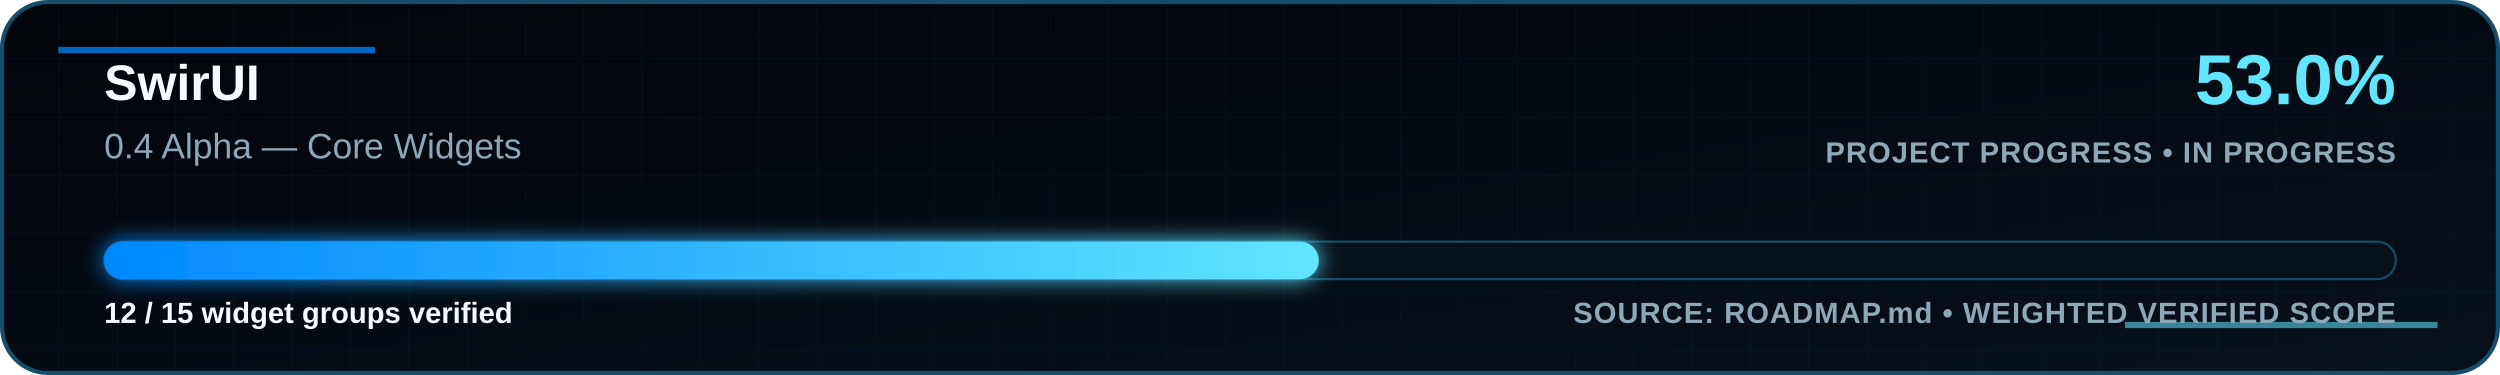
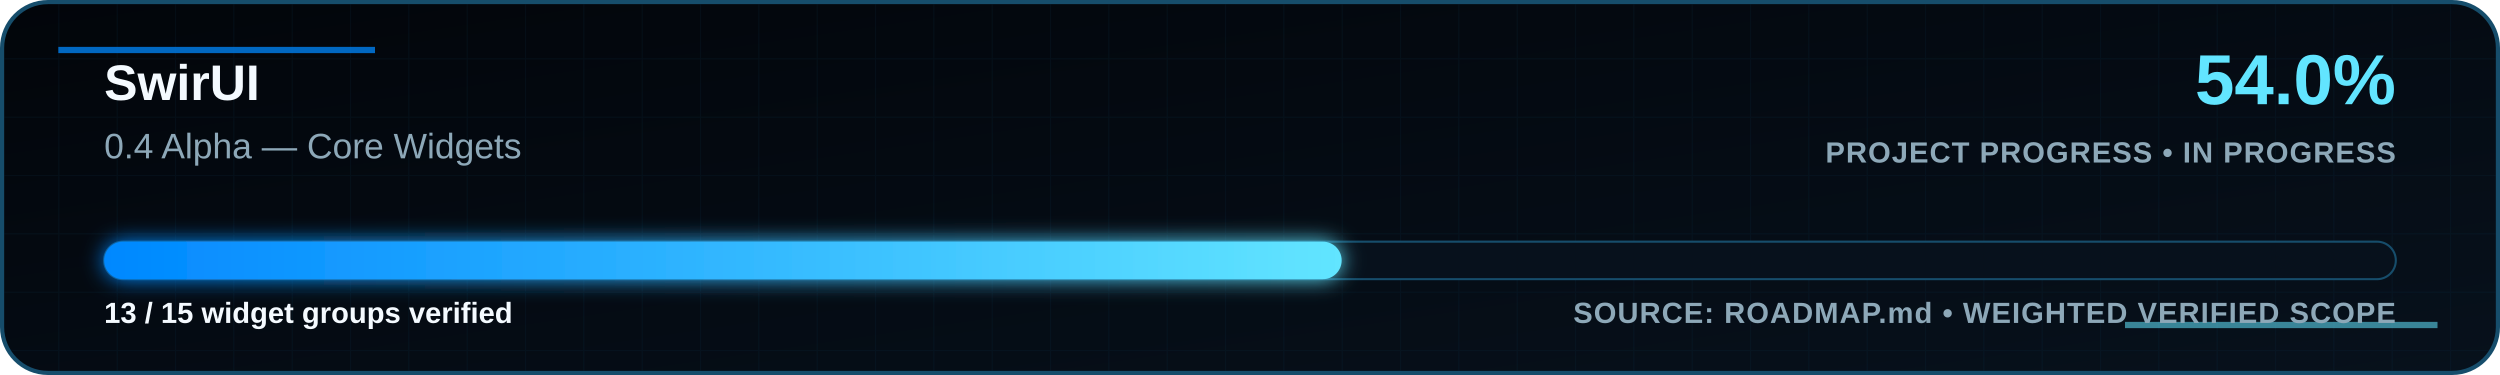
<svg xmlns="http://www.w3.org/2000/svg" width="1200" height="180" viewBox="0 0 1200 180" role="img" aria-labelledby="title desc">
  <defs>
    <linearGradient id="surface" x1="0" y1="0" x2="1" y2="1">
      <stop offset="0" stop-color="#02050A" />
      <stop offset="1" stop-color="#07111C" />
    </linearGradient>
    <linearGradient id="progressGradient" x1="0" y1="0" x2="1" y2="0">
      <stop offset="0" stop-color="#0088FF" />
      <stop offset="1" stop-color="#62E5FF" />
    </linearGradient>
    <pattern id="grid" width="28" height="28" patternUnits="userSpaceOnUse">
      <path d="M 28 0 L 0 0 0 28" fill="none" stroke="#0B3550" stroke-width="1" opacity="0.24" />
    </pattern>
    <filter id="softGlow" x="-20%" y="-100%" width="140%" height="300%">
      <feGaussianBlur stdDeviation="5" result="blur" />
      <feMerge>
        <feMergeNode in="blur" />
        <feMergeNode in="SourceGraphic" />
      </feMerge>
    </filter>
    <style>
      .project { fill:#F4FAFF; font:700 24px 'Segoe UI',Arial,sans-serif; }
      .scope { fill:#8DA8B8; font:500 17px 'Segoe UI',Arial,sans-serif; }
      .percent { fill:#62E5FF; font:800 34px 'Segoe UI',Arial,sans-serif; }
      .meta { fill:#8DA8B8; font:600 14px 'Segoe UI',Arial,sans-serif; letter-spacing:.5px; }
      .counter { fill:#F4FAFF; font:600 14px 'Segoe UI',Arial,sans-serif; }
    </style>
  </defs>
  <rect x="1" y="1" width="1198" height="178" rx="22" fill="url(#surface)" stroke="#164D6B" stroke-width="2" />
  <rect x="2" y="2" width="1196" height="176" rx="21" fill="url(#grid)" opacity="0.65" />
  <path d="M 28 24 H 180" stroke="#0088FF" stroke-width="3" opacity="0.75" />
  <path d="M 1020 156 H 1170" stroke="#62E5FF" stroke-width="3" opacity="0.55" />
  <text x="50" y="48" class="project">SwirUI</text>
  <text x="50" y="76" class="scope">0.4 Alpha — Core Widgets</text>
-   <text x="1150" y="50" text-anchor="end" class="percent">53.0%</text>
+   <text x="1150" y="50" text-anchor="end" class="percent">54.0%</text>
  <text x="1150" y="78" text-anchor="end" class="meta">PROJECT PROGRESS • IN PROGRESS</text>
  <rect data-role="progress-track" x="50" y="116" width="1100" height="18" rx="9" fill="#07111C" stroke="#164D6B" stroke-width="1" />
-   <rect data-role="progress-fill" x="50" y="116" width="583" height="18" rx="9" fill="url(#progressGradient)" filter="url(#softGlow)" />
-   <text x="50" y="155" class="counter">12 / 15 widget groups verified</text>
+   <rect data-role="progress-fill" x="50" y="116" width="594" height="18" rx="9" fill="url(#progressGradient)" filter="url(#softGlow)" />
+   <text x="50" y="155" class="counter">13 / 15 widget groups verified</text>
  <text x="1150" y="155" text-anchor="end" class="meta">SOURCE: ROADMAP.md • WEIGHTED VERIFIED SCOPE</text>
</svg>
